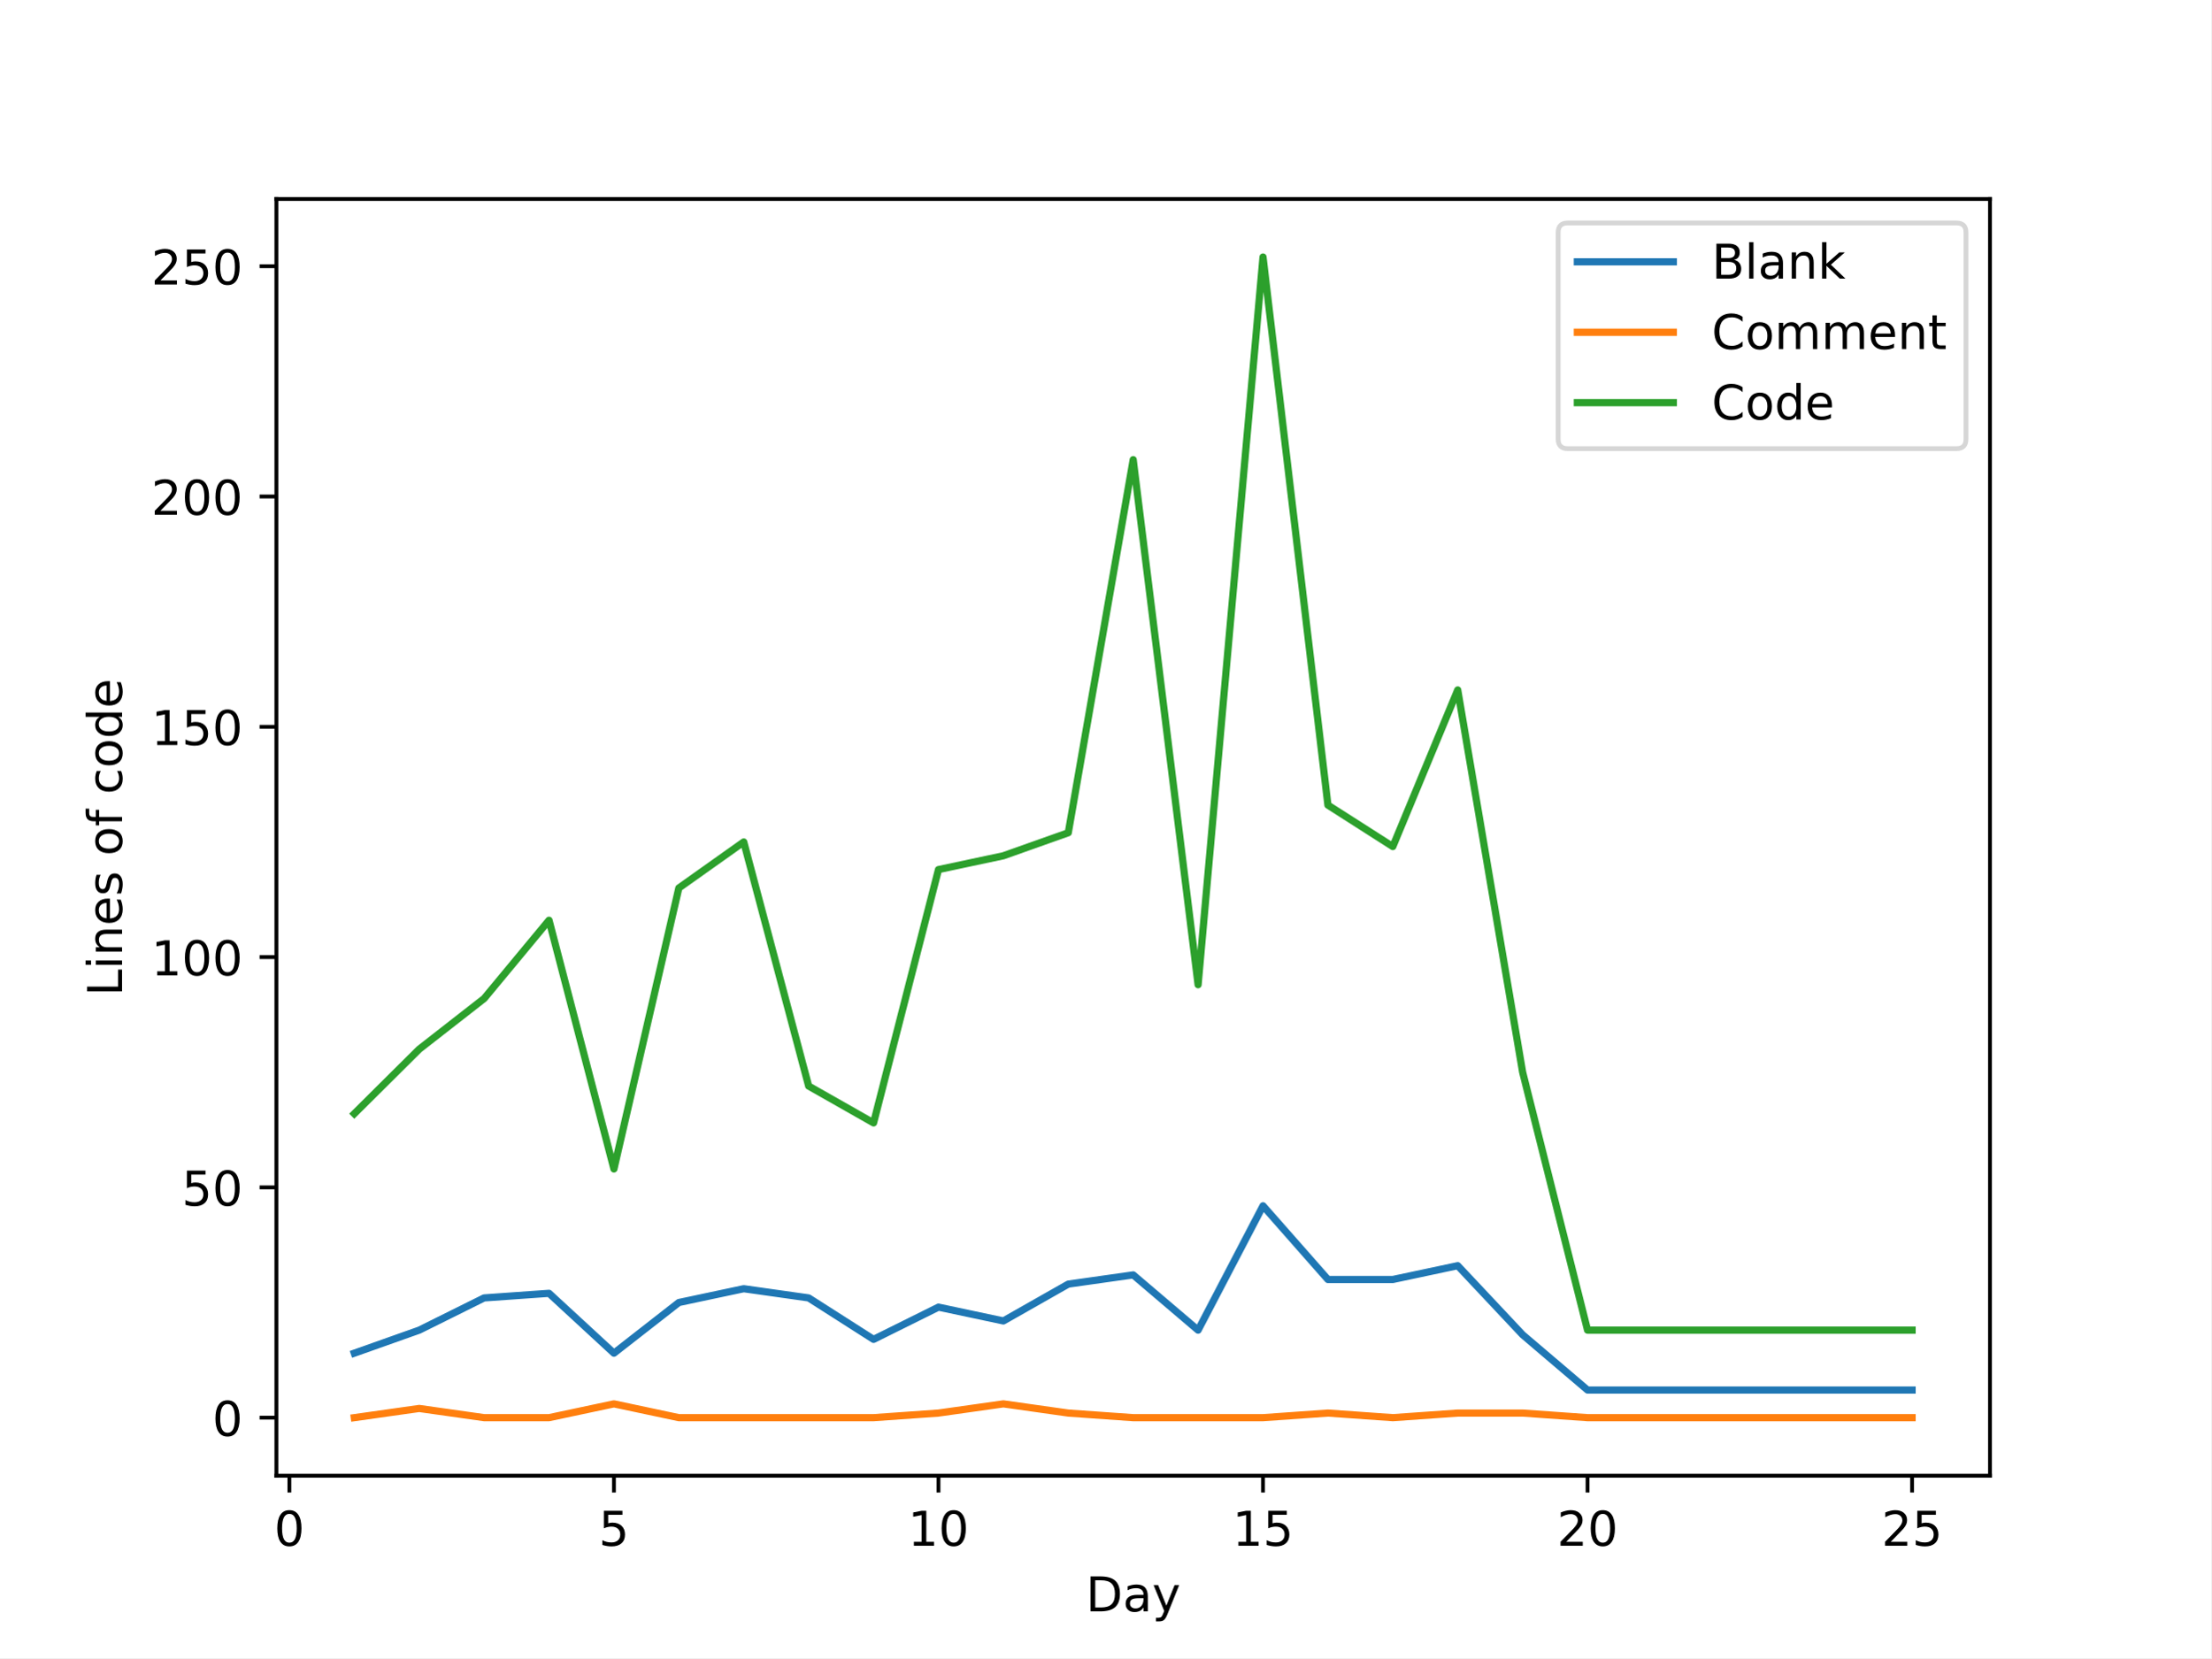
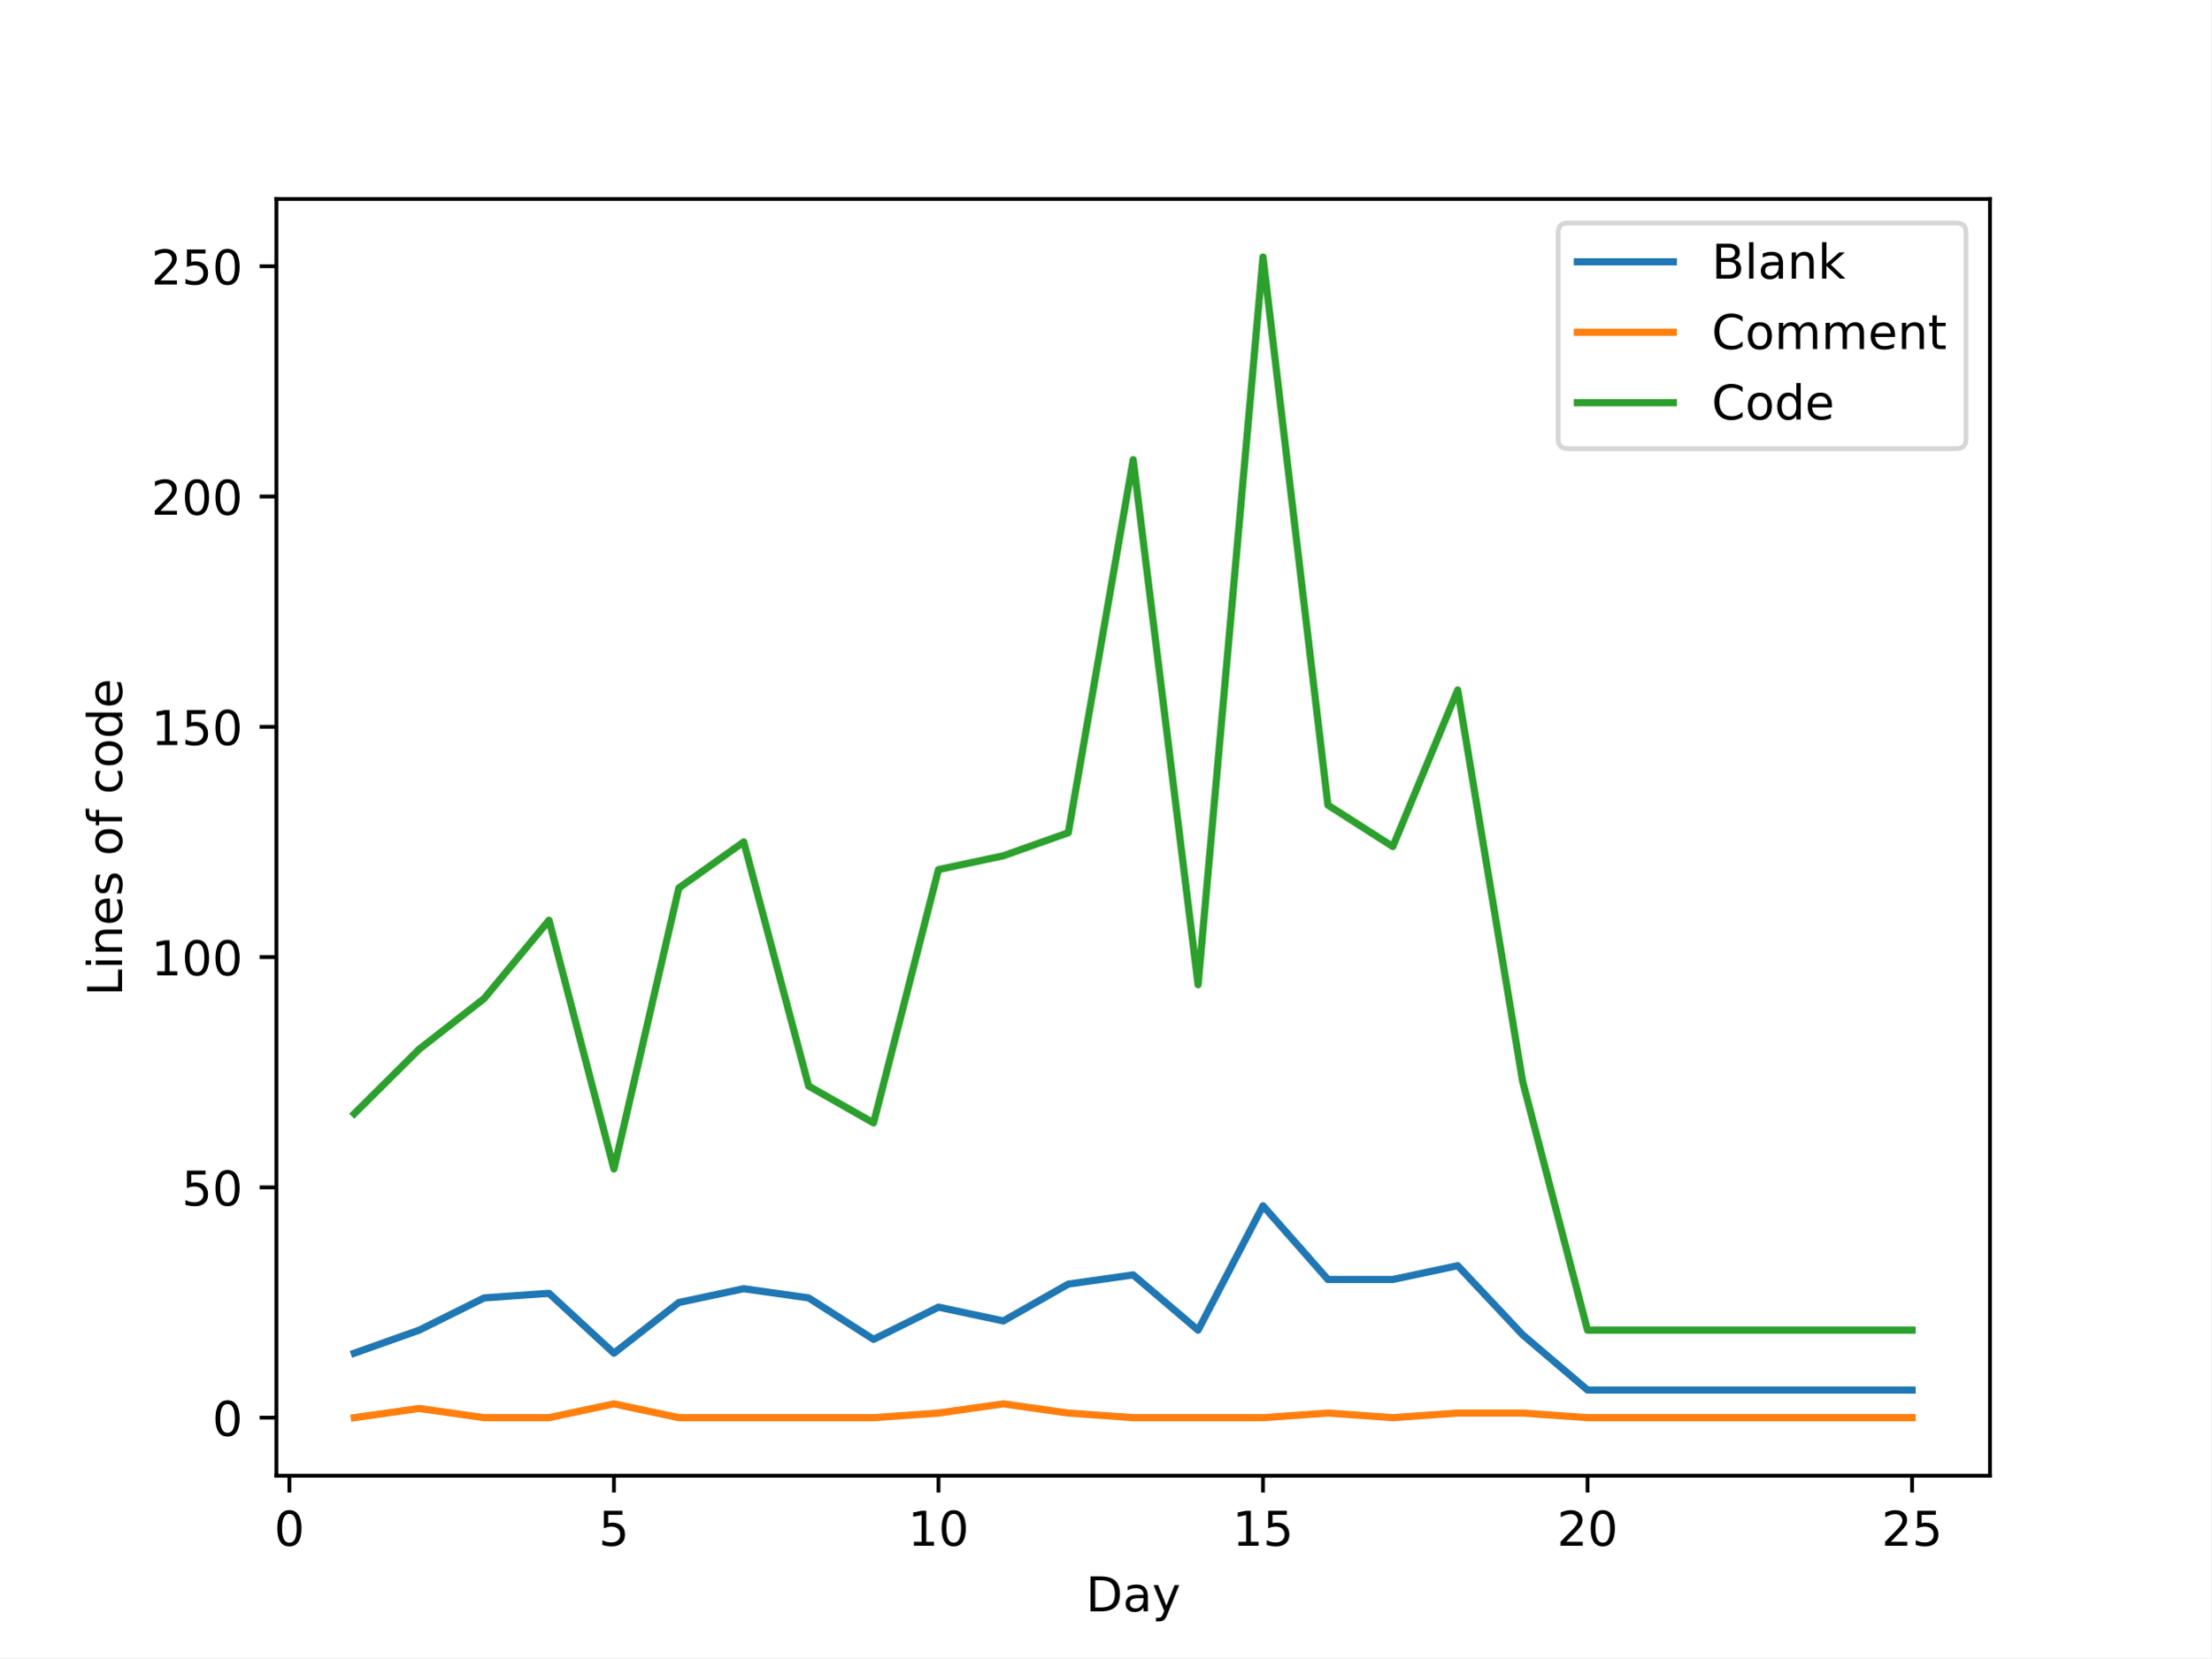
<svg xmlns="http://www.w3.org/2000/svg" xmlns:xlink="http://www.w3.org/1999/xlink" height="345.6pt" version="1.1" viewBox="0 0 460.8 345.6" width="460.8pt">
  <defs>
    <style type="text/css">
*{stroke-linecap:butt;stroke-linejoin:round;}
  </style>
  </defs>
  <g id="figure_1">
    <g id="patch_1">
      <path d="M 0 345.6  L 460.8 345.6  L 460.8 0  L 0 0  z " style="fill:#ffffff;" />
    </g>
    <g id="axes_1">
      <g id="patch_2">
        <path d="M 57.6 307.584  L 414.72 307.584  L 414.72 41.472  L 57.6 41.472  z " style="fill:#ffffff;" />
      </g>
      <g id="matplotlib.axis_1">
        <g id="xtick_1">
          <g id="line2d_1">
            <defs>
-               <path d="M 0 0  L 0 3.5  " id="m6ad9c1a3cf" style="stroke:#000000;stroke-width:0.8;" />
-             </defs>
-             <g>
-               <use style="stroke:#000000;stroke-width:0.8;" x="60.305" xlink:href="#m6ad9c1a3cf" y="307.584" />
+               <path d="M 0 0  L 0 3.5  " id="m949f39278e" style="stroke:#000000;stroke-width:0.8;" />
+             </defs>
+             <g>
+               <use style="stroke:#000000;stroke-width:0.8;" x="60.305" xlink:href="#m949f39278e" y="307.584" />
            </g>
          </g>
          <g id="text_1">
            <defs>
              <path d="M 31.781 66.406  Q 24.172 66.406 20.328 58.906  Q 16.5 51.422 16.5 36.375  Q 16.5 21.391 20.328 13.891  Q 24.172 6.391 31.781 6.391  Q 39.453 6.391 43.281 13.891  Q 47.125 21.391 47.125 36.375  Q 47.125 51.422 43.281 58.906  Q 39.453 66.406 31.781 66.406  z M 31.781 74.219  Q 44.047 74.219 50.516 64.516  Q 56.984 54.828 56.984 36.375  Q 56.984 17.969 50.516 8.266  Q 44.047 -1.422 31.781 -1.422  Q 19.531 -1.422 13.062 8.266  Q 6.594 17.969 6.594 36.375  Q 6.594 54.828 13.062 64.516  Q 19.531 74.219 31.781 74.219  z " id="DejaVuSans-48" />
            </defs>
            <g transform="translate(57.12421 322.1824)scale(0.1 -0.1)">
              <use xlink:href="#DejaVuSans-48" />
            </g>
          </g>
        </g>
        <g id="xtick_2">
          <g id="line2d_2">
            <g>
-               <use style="stroke:#000000;stroke-width:0.8;" x="127.942" xlink:href="#m6ad9c1a3cf" y="307.584" />
+               <use style="stroke:#000000;stroke-width:0.8;" x="127.942" xlink:href="#m949f39278e" y="307.584" />
            </g>
          </g>
          <g id="text_2">
            <defs>
              <path d="M 10.797 72.906  L 49.516 72.906  L 49.516 64.594  L 19.828 64.594  L 19.828 46.734  Q 21.969 47.469 24.109 47.828  Q 26.266 48.188 28.422 48.188  Q 40.625 48.188 47.75 41.5  Q 54.891 34.812 54.891 23.391  Q 54.891 11.625 47.562 5.094  Q 40.234 -1.422 26.906 -1.422  Q 22.312 -1.422 17.547 -0.641  Q 12.797 0.141 7.719 1.703  L 7.719 11.625  Q 12.109 9.234 16.797 8.062  Q 21.484 6.891 26.703 6.891  Q 35.156 6.891 40.078 11.328  Q 45.016 15.766 45.016 23.391  Q 45.016 31 40.078 35.438  Q 35.156 39.891 26.703 39.891  Q 22.75 39.891 18.812 39.016  Q 14.891 38.141 10.797 36.281  z " id="DejaVuSans-53" />
            </defs>
            <g transform="translate(124.7606 322.1824)scale(0.1 -0.1)">
              <use xlink:href="#DejaVuSans-53" />
            </g>
          </g>
        </g>
        <g id="xtick_3">
          <g id="line2d_3">
            <g>
-               <use style="stroke:#000000;stroke-width:0.8;" x="195.578" xlink:href="#m6ad9c1a3cf" y="307.584" />
+               <use style="stroke:#000000;stroke-width:0.8;" x="195.578" xlink:href="#m949f39278e" y="307.584" />
            </g>
          </g>
          <g id="text_3">
            <defs>
              <path d="M 12.406 8.297  L 28.516 8.297  L 28.516 63.922  L 10.984 60.406  L 10.984 69.391  L 28.422 72.906  L 38.281 72.906  L 38.281 8.297  L 54.391 8.297  L 54.391 0  L 12.406 0  z " id="DejaVuSans-49" />
            </defs>
            <g transform="translate(189.2157 322.1824)scale(0.1 -0.1)">
              <use xlink:href="#DejaVuSans-49" />
              <use x="63.623" xlink:href="#DejaVuSans-48" />
            </g>
          </g>
        </g>
        <g id="xtick_4">
          <g id="line2d_4">
            <g>
-               <use style="stroke:#000000;stroke-width:0.8;" x="263.215" xlink:href="#m6ad9c1a3cf" y="307.584" />
+               <use style="stroke:#000000;stroke-width:0.8;" x="263.215" xlink:href="#m949f39278e" y="307.584" />
            </g>
          </g>
          <g id="text_4">
            <g transform="translate(256.852 322.1824)scale(0.1 -0.1)">
              <use xlink:href="#DejaVuSans-49" />
              <use x="63.623" xlink:href="#DejaVuSans-53" />
            </g>
          </g>
        </g>
        <g id="xtick_5">
          <g id="line2d_5">
            <g>
-               <use style="stroke:#000000;stroke-width:0.8;" x="330.851" xlink:href="#m6ad9c1a3cf" y="307.584" />
+               <use style="stroke:#000000;stroke-width:0.8;" x="330.851" xlink:href="#m949f39278e" y="307.584" />
            </g>
          </g>
          <g id="text_5">
            <defs>
              <path d="M 19.188 8.297  L 53.609 8.297  L 53.609 0  L 7.328 0  L 7.328 8.297  Q 12.938 14.109 22.625 23.891  Q 32.328 33.688 34.812 36.531  Q 39.547 41.844 41.422 45.531  Q 43.312 49.219 43.312 52.781  Q 43.312 58.594 39.234 62.25  Q 35.156 65.922 28.609 65.922  Q 23.969 65.922 18.812 64.312  Q 13.672 62.703 7.812 59.422  L 7.812 69.391  Q 13.766 71.781 18.938 73  Q 24.125 74.219 28.422 74.219  Q 39.75 74.219 46.484 68.547  Q 53.219 62.891 53.219 53.422  Q 53.219 48.922 51.531 44.891  Q 49.859 40.875 45.406 35.406  Q 44.188 33.984 37.641 27.219  Q 31.109 20.453 19.188 8.297  z " id="DejaVuSans-50" />
            </defs>
            <g transform="translate(324.4884 322.1824)scale(0.1 -0.1)">
              <use xlink:href="#DejaVuSans-50" />
              <use x="63.623" xlink:href="#DejaVuSans-48" />
            </g>
          </g>
        </g>
        <g id="xtick_6">
          <g id="line2d_6">
            <g>
-               <use style="stroke:#000000;stroke-width:0.8;" x="398.487" xlink:href="#m6ad9c1a3cf" y="307.584" />
+               <use style="stroke:#000000;stroke-width:0.8;" x="398.487" xlink:href="#m949f39278e" y="307.584" />
            </g>
          </g>
          <g id="text_6">
            <g transform="translate(392.1248 322.1824)scale(0.1 -0.1)">
              <use xlink:href="#DejaVuSans-50" />
              <use x="63.623" xlink:href="#DejaVuSans-53" />
            </g>
          </g>
        </g>
        <g id="text_7">
          <defs>
            <path d="M 19.672 64.797  L 19.672 8.109  L 31.594 8.109  Q 46.688 8.109 53.688 14.938  Q 60.688 21.781 60.688 36.531  Q 60.688 51.172 53.688 57.984  Q 46.688 64.797 31.594 64.797  z M 9.812 72.906  L 30.078 72.906  Q 51.266 72.906 61.172 64.094  Q 71.094 55.281 71.094 36.531  Q 71.094 17.672 61.125 8.828  Q 51.172 0 30.078 0  L 9.812 0  z " id="DejaVuSans-68" />
            <path d="M 34.281 27.484  Q 23.391 27.484 19.188 25  Q 14.984 22.516 14.984 16.5  Q 14.984 11.719 18.141 8.906  Q 21.297 6.109 26.703 6.109  Q 34.188 6.109 38.703 11.406  Q 43.219 16.703 43.219 25.484  L 43.219 27.484  z M 52.203 31.203  L 52.203 0  L 43.219 0  L 43.219 8.297  Q 40.141 3.328 35.547 0.953  Q 30.953 -1.422 24.312 -1.422  Q 15.922 -1.422 10.953 3.297  Q 6 8.016 6 15.922  Q 6 25.141 12.172 29.828  Q 18.359 34.516 30.609 34.516  L 43.219 34.516  L 43.219 35.406  Q 43.219 41.609 39.141 45  Q 35.062 48.391 27.688 48.391  Q 23 48.391 18.547 47.266  Q 14.109 46.141 10.016 43.891  L 10.016 52.203  Q 14.938 54.109 19.578 55.047  Q 24.219 56 28.609 56  Q 40.484 56 46.344 49.844  Q 52.203 43.703 52.203 31.203  z " id="DejaVuSans-97" />
            <path d="M 32.172 -5.078  Q 28.375 -14.844 24.75 -17.812  Q 21.141 -20.797 15.094 -20.797  L 7.906 -20.797  L 7.906 -13.281  L 13.188 -13.281  Q 16.891 -13.281 18.938 -11.516  Q 21 -9.766 23.484 -3.219  L 25.094 0.875  L 2.984 54.688  L 12.5 54.688  L 29.594 11.922  L 46.688 54.688  L 56.203 54.688  z " id="DejaVuSans-121" />
          </defs>
          <g transform="translate(226.2866 335.8606)scale(0.1 -0.1)">
            <use xlink:href="#DejaVuSans-68" />
            <use x="77.002" xlink:href="#DejaVuSans-97" />
            <use x="138.281" xlink:href="#DejaVuSans-121" />
          </g>
        </g>
      </g>
      <g id="matplotlib.axis_2">
        <g id="ytick_1">
          <g id="line2d_7">
            <defs>
-               <path d="M 0 0  L -3.5 0  " id="ma681a2b43a" style="stroke:#000000;stroke-width:0.8;" />
-             </defs>
-             <g>
-               <use style="stroke:#000000;stroke-width:0.8;" x="57.6" xlink:href="#ma681a2b43a" y="295.488" />
+               <path d="M 0 0  L -3.5 0  " id="med6d0249be" style="stroke:#000000;stroke-width:0.8;" />
+             </defs>
+             <g>
+               <use style="stroke:#000000;stroke-width:0.8;" x="57.6" xlink:href="#med6d0249be" y="295.488" />
            </g>
          </g>
          <g id="text_8">
            <g transform="translate(44.2375 299.2872)scale(0.1 -0.1)">
              <use xlink:href="#DejaVuSans-48" />
            </g>
          </g>
        </g>
        <g id="ytick_2">
          <g id="line2d_8">
            <g>
-               <use style="stroke:#000000;stroke-width:0.8;" x="57.6" xlink:href="#ma681a2b43a" y="247.488" />
+               <use style="stroke:#000000;stroke-width:0.8;" x="57.6" xlink:href="#med6d0249be" y="247.488" />
            </g>
          </g>
          <g id="text_9">
            <g transform="translate(37.875 251.2872)scale(0.1 -0.1)">
              <use xlink:href="#DejaVuSans-53" />
              <use x="63.623" xlink:href="#DejaVuSans-48" />
            </g>
          </g>
        </g>
        <g id="ytick_3">
          <g id="line2d_9">
            <g>
-               <use style="stroke:#000000;stroke-width:0.8;" x="57.6" xlink:href="#ma681a2b43a" y="199.488" />
+               <use style="stroke:#000000;stroke-width:0.8;" x="57.6" xlink:href="#med6d0249be" y="199.488" />
            </g>
          </g>
          <g id="text_10">
            <g transform="translate(31.5125 203.2872)scale(0.1 -0.1)">
              <use xlink:href="#DejaVuSans-49" />
              <use x="63.623" xlink:href="#DejaVuSans-48" />
              <use x="127.246" xlink:href="#DejaVuSans-48" />
            </g>
          </g>
        </g>
        <g id="ytick_4">
          <g id="line2d_10">
            <g>
-               <use style="stroke:#000000;stroke-width:0.8;" x="57.6" xlink:href="#ma681a2b43a" y="151.488" />
+               <use style="stroke:#000000;stroke-width:0.8;" x="57.6" xlink:href="#med6d0249be" y="151.488" />
            </g>
          </g>
          <g id="text_11">
            <g transform="translate(31.5125 155.2872)scale(0.1 -0.1)">
              <use xlink:href="#DejaVuSans-49" />
              <use x="63.623" xlink:href="#DejaVuSans-53" />
              <use x="127.246" xlink:href="#DejaVuSans-48" />
            </g>
          </g>
        </g>
        <g id="ytick_5">
          <g id="line2d_11">
            <g>
-               <use style="stroke:#000000;stroke-width:0.8;" x="57.6" xlink:href="#ma681a2b43a" y="103.488" />
+               <use style="stroke:#000000;stroke-width:0.8;" x="57.6" xlink:href="#med6d0249be" y="103.488" />
            </g>
          </g>
          <g id="text_12">
            <g transform="translate(31.5125 107.2872)scale(0.1 -0.1)">
              <use xlink:href="#DejaVuSans-50" />
              <use x="63.623" xlink:href="#DejaVuSans-48" />
              <use x="127.246" xlink:href="#DejaVuSans-48" />
            </g>
          </g>
        </g>
        <g id="ytick_6">
          <g id="line2d_12">
            <g>
-               <use style="stroke:#000000;stroke-width:0.8;" x="57.6" xlink:href="#ma681a2b43a" y="55.488" />
+               <use style="stroke:#000000;stroke-width:0.8;" x="57.6" xlink:href="#med6d0249be" y="55.488" />
            </g>
          </g>
          <g id="text_13">
            <g transform="translate(31.5125 59.28722)scale(0.1 -0.1)">
              <use xlink:href="#DejaVuSans-50" />
              <use x="63.623" xlink:href="#DejaVuSans-53" />
              <use x="127.246" xlink:href="#DejaVuSans-48" />
            </g>
          </g>
        </g>
        <g id="text_14">
          <defs>
            <path d="M 9.812 72.906  L 19.672 72.906  L 19.672 8.297  L 55.172 8.297  L 55.172 0  L 9.812 0  z " id="DejaVuSans-76" />
            <path d="M 9.422 54.688  L 18.406 54.688  L 18.406 0  L 9.422 0  z M 9.422 75.984  L 18.406 75.984  L 18.406 64.594  L 9.422 64.594  z " id="DejaVuSans-105" />
            <path d="M 54.891 33.016  L 54.891 0  L 45.906 0  L 45.906 32.719  Q 45.906 40.484 42.875 44.328  Q 39.844 48.188 33.797 48.188  Q 26.516 48.188 22.312 43.547  Q 18.109 38.922 18.109 30.906  L 18.109 0  L 9.078 0  L 9.078 54.688  L 18.109 54.688  L 18.109 46.188  Q 21.344 51.125 25.703 53.562  Q 30.078 56 35.797 56  Q 45.219 56 50.047 50.172  Q 54.891 44.344 54.891 33.016  z " id="DejaVuSans-110" />
            <path d="M 56.203 29.594  L 56.203 25.203  L 14.891 25.203  Q 15.484 15.922 20.484 11.062  Q 25.484 6.203 34.422 6.203  Q 39.594 6.203 44.453 7.469  Q 49.312 8.734 54.109 11.281  L 54.109 2.781  Q 49.266 0.734 44.188 -0.344  Q 39.109 -1.422 33.891 -1.422  Q 20.797 -1.422 13.156 6.188  Q 5.516 13.812 5.516 26.812  Q 5.516 40.234 12.766 48.109  Q 20.016 56 32.328 56  Q 43.359 56 49.781 48.891  Q 56.203 41.797 56.203 29.594  z M 47.219 32.234  Q 47.125 39.594 43.094 43.984  Q 39.062 48.391 32.422 48.391  Q 24.906 48.391 20.391 44.141  Q 15.875 39.891 15.188 32.172  z " id="DejaVuSans-101" />
            <path d="M 44.281 53.078  L 44.281 44.578  Q 40.484 46.531 36.375 47.5  Q 32.281 48.484 27.875 48.484  Q 21.188 48.484 17.844 46.438  Q 14.5 44.391 14.5 40.281  Q 14.5 37.156 16.891 35.375  Q 19.281 33.594 26.516 31.984  L 29.594 31.297  Q 39.156 29.25 43.188 25.516  Q 47.219 21.781 47.219 15.094  Q 47.219 7.469 41.188 3.016  Q 35.156 -1.422 24.609 -1.422  Q 20.219 -1.422 15.453 -0.562  Q 10.688 0.297 5.422 2  L 5.422 11.281  Q 10.406 8.688 15.234 7.391  Q 20.062 6.109 24.812 6.109  Q 31.156 6.109 34.562 8.281  Q 37.984 10.453 37.984 14.406  Q 37.984 18.062 35.516 20.016  Q 33.062 21.969 24.703 23.781  L 21.578 24.516  Q 13.234 26.266 9.516 29.906  Q 5.812 33.547 5.812 39.891  Q 5.812 47.609 11.281 51.797  Q 16.75 56 26.812 56  Q 31.781 56 36.172 55.266  Q 40.578 54.547 44.281 53.078  z " id="DejaVuSans-115" />
            <path id="DejaVuSans-32" />
            <path d="M 30.609 48.391  Q 23.391 48.391 19.188 42.75  Q 14.984 37.109 14.984 27.297  Q 14.984 17.484 19.156 11.844  Q 23.344 6.203 30.609 6.203  Q 37.797 6.203 41.984 11.859  Q 46.188 17.531 46.188 27.297  Q 46.188 37.016 41.984 42.703  Q 37.797 48.391 30.609 48.391  z M 30.609 56  Q 42.328 56 49.016 48.375  Q 55.719 40.766 55.719 27.297  Q 55.719 13.875 49.016 6.219  Q 42.328 -1.422 30.609 -1.422  Q 18.844 -1.422 12.172 6.219  Q 5.516 13.875 5.516 27.297  Q 5.516 40.766 12.172 48.375  Q 18.844 56 30.609 56  z " id="DejaVuSans-111" />
            <path d="M 37.109 75.984  L 37.109 68.5  L 28.516 68.5  Q 23.688 68.5 21.797 66.547  Q 19.922 64.594 19.922 59.516  L 19.922 54.688  L 34.719 54.688  L 34.719 47.703  L 19.922 47.703  L 19.922 0  L 10.891 0  L 10.891 47.703  L 2.297 47.703  L 2.297 54.688  L 10.891 54.688  L 10.891 58.5  Q 10.891 67.625 15.141 71.797  Q 19.391 75.984 28.609 75.984  z " id="DejaVuSans-102" />
            <path d="M 48.781 52.594  L 48.781 44.188  Q 44.969 46.297 41.141 47.344  Q 37.312 48.391 33.406 48.391  Q 24.656 48.391 19.812 42.844  Q 14.984 37.312 14.984 27.297  Q 14.984 17.281 19.812 11.734  Q 24.656 6.203 33.406 6.203  Q 37.312 6.203 41.141 7.25  Q 44.969 8.297 48.781 10.406  L 48.781 2.094  Q 45.016 0.344 40.984 -0.531  Q 36.969 -1.422 32.422 -1.422  Q 20.062 -1.422 12.781 6.344  Q 5.516 14.109 5.516 27.297  Q 5.516 40.672 12.859 48.328  Q 20.219 56 33.016 56  Q 37.156 56 41.109 55.141  Q 45.062 54.297 48.781 52.594  z " id="DejaVuSans-99" />
            <path d="M 45.406 46.391  L 45.406 75.984  L 54.391 75.984  L 54.391 0  L 45.406 0  L 45.406 8.203  Q 42.578 3.328 38.25 0.953  Q 33.938 -1.422 27.875 -1.422  Q 17.969 -1.422 11.734 6.484  Q 5.516 14.406 5.516 27.297  Q 5.516 40.188 11.734 48.094  Q 17.969 56 27.875 56  Q 33.938 56 38.25 53.625  Q 42.578 51.266 45.406 46.391  z M 14.797 27.297  Q 14.797 17.391 18.875 11.75  Q 22.953 6.109 30.078 6.109  Q 37.203 6.109 41.297 11.75  Q 45.406 17.391 45.406 27.297  Q 45.406 37.203 41.297 42.844  Q 37.203 48.484 30.078 48.484  Q 22.953 48.484 18.875 42.844  Q 14.797 37.203 14.797 27.297  z " id="DejaVuSans-100" />
          </defs>
          <g transform="translate(25.43281 207.61)rotate(-90)scale(0.1 -0.1)">
            <use xlink:href="#DejaVuSans-76" />
            <use x="55.713" xlink:href="#DejaVuSans-105" />
            <use x="83.496" xlink:href="#DejaVuSans-110" />
            <use x="146.875" xlink:href="#DejaVuSans-101" />
            <use x="208.398" xlink:href="#DejaVuSans-115" />
            <use x="260.498" xlink:href="#DejaVuSans-32" />
            <use x="292.285" xlink:href="#DejaVuSans-111" />
            <use x="353.467" xlink:href="#DejaVuSans-102" />
            <use x="388.672" xlink:href="#DejaVuSans-32" />
            <use x="420.459" xlink:href="#DejaVuSans-99" />
            <use x="475.439" xlink:href="#DejaVuSans-111" />
            <use x="536.621" xlink:href="#DejaVuSans-100" />
            <use x="600.098" xlink:href="#DejaVuSans-101" />
          </g>
        </g>
      </g>
      <g id="line2d_13">
-         <path clip-path="url(#p7bdb0fff69)" d="M 73.833 282.048  L 87.36 277.248  L 100.887 270.528  L 114.415 269.568  L 127.942 282.048  L 141.469 271.488  L 154.996 268.608  L 168.524 270.528  L 182.051 279.168  L 195.578 272.448  L 209.105 275.328  L 222.633 267.648  L 236.16 265.728  L 249.687 277.248  L 263.215 251.328  L 276.742 266.688  L 290.269 266.688  L 303.796 263.808  L 317.324 278.208  L 330.851 289.728  L 344.378 289.728  L 357.905 289.728  L 371.433 289.728  L 384.96 289.728  L 398.487 289.728  " style="fill:none;stroke:#1f77b4;stroke-linecap:square;stroke-width:1.5;" />
+         <path clip-path="url(#p419d591334)" d="M 73.833 282.048  L 87.36 277.248  L 100.887 270.528  L 114.415 269.568  L 127.942 282.048  L 141.469 271.488  L 154.996 268.608  L 168.524 270.528  L 182.051 279.168  L 195.578 272.448  L 209.105 275.328  L 222.633 267.648  L 236.16 265.728  L 249.687 277.248  L 263.215 251.328  L 276.742 266.688  L 290.269 266.688  L 303.796 263.808  L 317.324 278.208  L 330.851 289.728  L 344.378 289.728  L 357.905 289.728  L 371.433 289.728  L 384.96 289.728  L 398.487 289.728  " style="fill:none;stroke:#1f77b4;stroke-linecap:square;stroke-width:1.5;" />
      </g>
      <g id="line2d_14">
-         <path clip-path="url(#p7bdb0fff69)" d="M 73.833 295.488  L 87.36 293.568  L 100.887 295.488  L 114.415 295.488  L 127.942 292.608  L 141.469 295.488  L 154.996 295.488  L 168.524 295.488  L 182.051 295.488  L 195.578 294.528  L 209.105 292.608  L 222.633 294.528  L 236.16 295.488  L 249.687 295.488  L 263.215 295.488  L 276.742 294.528  L 290.269 295.488  L 303.796 294.528  L 317.324 294.528  L 330.851 295.488  L 344.378 295.488  L 357.905 295.488  L 371.433 295.488  L 384.96 295.488  L 398.487 295.488  " style="fill:none;stroke:#ff7f0e;stroke-linecap:square;stroke-width:1.5;" />
+         <path clip-path="url(#p419d591334)" d="M 73.833 295.488  L 87.36 293.568  L 100.887 295.488  L 114.415 295.488  L 127.942 292.608  L 141.469 295.488  L 154.996 295.488  L 168.524 295.488  L 182.051 295.488  L 195.578 294.528  L 209.105 292.608  L 222.633 294.528  L 236.16 295.488  L 249.687 295.488  L 263.215 295.488  L 276.742 294.528  L 290.269 295.488  L 303.796 294.528  L 317.324 294.528  L 330.851 295.488  L 344.378 295.488  L 357.905 295.488  L 371.433 295.488  L 384.96 295.488  L 398.487 295.488  " style="fill:none;stroke:#ff7f0e;stroke-linecap:square;stroke-width:1.5;" />
      </g>
      <g id="line2d_15">
-         <path clip-path="url(#p7bdb0fff69)" d="M 73.833 232.128  L 87.36 218.688  L 100.887 208.128  L 114.415 191.808  L 127.942 243.648  L 141.469 185.088  L 154.996 175.488  L 168.524 226.368  L 182.051 234.048  L 195.578 181.248  L 209.105 178.368  L 222.633 173.568  L 236.16 95.808  L 249.687 205.248  L 263.215 53.568  L 276.742 167.808  L 290.269 176.448  L 303.796 143.808  L 317.324 223.488  L 330.851 277.248  L 344.378 277.248  L 357.905 277.248  L 371.433 277.248  L 384.96 277.248  L 398.487 277.248  " style="fill:none;stroke:#2ca02c;stroke-linecap:square;stroke-width:1.5;" />
+         <path clip-path="url(#p419d591334)" d="M 73.833 232.128  L 87.36 218.688  L 100.887 208.128  L 114.415 191.808  L 127.942 243.648  L 141.469 185.088  L 154.996 175.488  L 168.524 226.368  L 182.051 234.048  L 195.578 181.248  L 209.105 178.368  L 222.633 173.568  L 236.16 95.808  L 249.687 205.248  L 263.215 53.568  L 276.742 167.808  L 290.269 176.448  L 303.796 143.808  L 317.324 225.408  L 330.851 277.248  L 344.378 277.248  L 357.905 277.248  L 371.433 277.248  L 384.96 277.248  L 398.487 277.248  " style="fill:none;stroke:#2ca02c;stroke-linecap:square;stroke-width:1.5;" />
      </g>
      <g id="patch_3">
        <path d="M 57.6 307.584  L 57.6 41.472  " style="fill:none;stroke:#000000;stroke-linecap:square;stroke-linejoin:miter;stroke-width:0.8;" />
      </g>
      <g id="patch_4">
        <path d="M 414.72 307.584  L 414.72 41.472  " style="fill:none;stroke:#000000;stroke-linecap:square;stroke-linejoin:miter;stroke-width:0.8;" />
      </g>
      <g id="patch_5">
        <path d="M 57.6 307.584  L 414.72 307.584  " style="fill:none;stroke:#000000;stroke-linecap:square;stroke-linejoin:miter;stroke-width:0.8;" />
      </g>
      <g id="patch_6">
        <path d="M 57.6 41.472  L 414.72 41.472  " style="fill:none;stroke:#000000;stroke-linecap:square;stroke-linejoin:miter;stroke-width:0.8;" />
      </g>
      <g id="legend_1">
        <g id="patch_7">
          <path d="M 326.726 93.506  L 407.72 93.506  Q 409.72 93.506 409.72 91.506  L 409.72 48.472  Q 409.72 46.472 407.72 46.472  L 326.726 46.472  Q 324.726 46.472 324.726 48.472  L 324.726 91.506  Q 324.726 93.506 326.726 93.506  z " style="fill:#ffffff;opacity:0.8;stroke:#cccccc;stroke-linejoin:miter;" />
        </g>
        <g id="line2d_16">
          <path d="M 328.726 54.57  L 348.726 54.57  " style="fill:none;stroke:#1f77b4;stroke-linecap:square;stroke-width:1.5;" />
        </g>
        <g id="line2d_17" />
        <g id="text_15">
          <defs>
            <path d="M 19.672 34.812  L 19.672 8.109  L 35.5 8.109  Q 43.453 8.109 47.281 11.406  Q 51.125 14.703 51.125 21.484  Q 51.125 28.328 47.281 31.562  Q 43.453 34.812 35.5 34.812  z M 19.672 64.797  L 19.672 42.828  L 34.281 42.828  Q 41.5 42.828 45.031 45.531  Q 48.578 48.25 48.578 53.812  Q 48.578 59.328 45.031 62.062  Q 41.5 64.797 34.281 64.797  z M 9.812 72.906  L 35.016 72.906  Q 46.297 72.906 52.391 68.219  Q 58.5 63.531 58.5 54.891  Q 58.5 48.188 55.375 44.234  Q 52.25 40.281 46.188 39.312  Q 53.469 37.75 57.5 32.781  Q 61.531 27.828 61.531 20.406  Q 61.531 10.641 54.891 5.312  Q 48.25 0 35.984 0  L 9.812 0  z " id="DejaVuSans-66" />
            <path d="M 9.422 75.984  L 18.406 75.984  L 18.406 0  L 9.422 0  z " id="DejaVuSans-108" />
            <path d="M 9.078 75.984  L 18.109 75.984  L 18.109 31.109  L 44.922 54.688  L 56.391 54.688  L 27.391 29.109  L 57.625 0  L 45.906 0  L 18.109 26.703  L 18.109 0  L 9.078 0  z " id="DejaVuSans-107" />
          </defs>
          <g transform="translate(356.7262 58.07044)scale(0.1 -0.1)">
            <use xlink:href="#DejaVuSans-66" />
            <use x="68.604" xlink:href="#DejaVuSans-108" />
            <use x="96.387" xlink:href="#DejaVuSans-97" />
            <use x="157.666" xlink:href="#DejaVuSans-110" />
            <use x="221.045" xlink:href="#DejaVuSans-107" />
          </g>
        </g>
        <g id="line2d_18">
          <path d="M 328.726 69.249  L 348.726 69.249  " style="fill:none;stroke:#ff7f0e;stroke-linecap:square;stroke-width:1.5;" />
        </g>
        <g id="line2d_19" />
        <g id="text_16">
          <defs>
            <path d="M 64.406 67.281  L 64.406 56.891  Q 59.422 61.531 53.781 63.812  Q 48.141 66.109 41.797 66.109  Q 29.297 66.109 22.656 58.469  Q 16.016 50.828 16.016 36.375  Q 16.016 21.969 22.656 14.328  Q 29.297 6.688 41.797 6.688  Q 48.141 6.688 53.781 8.984  Q 59.422 11.281 64.406 15.922  L 64.406 5.609  Q 59.234 2.094 53.438 0.328  Q 47.656 -1.422 41.219 -1.422  Q 24.656 -1.422 15.125 8.703  Q 5.609 18.844 5.609 36.375  Q 5.609 53.953 15.125 64.078  Q 24.656 74.219 41.219 74.219  Q 47.75 74.219 53.531 72.484  Q 59.328 70.75 64.406 67.281  z " id="DejaVuSans-67" />
            <path d="M 52 44.188  Q 55.375 50.25 60.062 53.125  Q 64.75 56 71.094 56  Q 79.641 56 84.281 50.016  Q 88.922 44.047 88.922 33.016  L 88.922 0  L 79.891 0  L 79.891 32.719  Q 79.891 40.578 77.094 44.375  Q 74.312 48.188 68.609 48.188  Q 61.625 48.188 57.562 43.547  Q 53.516 38.922 53.516 30.906  L 53.516 0  L 44.484 0  L 44.484 32.719  Q 44.484 40.625 41.703 44.406  Q 38.922 48.188 33.109 48.188  Q 26.219 48.188 22.156 43.531  Q 18.109 38.875 18.109 30.906  L 18.109 0  L 9.078 0  L 9.078 54.688  L 18.109 54.688  L 18.109 46.188  Q 21.188 51.219 25.484 53.609  Q 29.781 56 35.688 56  Q 41.656 56 45.828 52.969  Q 50 49.953 52 44.188  z " id="DejaVuSans-109" />
            <path d="M 18.312 70.219  L 18.312 54.688  L 36.812 54.688  L 36.812 47.703  L 18.312 47.703  L 18.312 18.016  Q 18.312 11.328 20.141 9.422  Q 21.969 7.516 27.594 7.516  L 36.812 7.516  L 36.812 0  L 27.594 0  Q 17.188 0 13.234 3.875  Q 9.281 7.766 9.281 18.016  L 9.281 47.703  L 2.688 47.703  L 2.688 54.688  L 9.281 54.688  L 9.281 70.219  z " id="DejaVuSans-116" />
          </defs>
          <g transform="translate(356.7262 72.74856)scale(0.1 -0.1)">
            <use xlink:href="#DejaVuSans-67" />
            <use x="69.824" xlink:href="#DejaVuSans-111" />
            <use x="131.006" xlink:href="#DejaVuSans-109" />
            <use x="228.418" xlink:href="#DejaVuSans-109" />
            <use x="325.83" xlink:href="#DejaVuSans-101" />
            <use x="387.354" xlink:href="#DejaVuSans-110" />
            <use x="450.732" xlink:href="#DejaVuSans-116" />
          </g>
        </g>
        <g id="line2d_20">
          <path d="M 328.726 83.927  L 348.726 83.927  " style="fill:none;stroke:#2ca02c;stroke-linecap:square;stroke-width:1.5;" />
        </g>
        <g id="line2d_21" />
        <g id="text_17">
          <g transform="translate(356.7262 87.42669)scale(0.1 -0.1)">
            <use xlink:href="#DejaVuSans-67" />
            <use x="69.824" xlink:href="#DejaVuSans-111" />
            <use x="131.006" xlink:href="#DejaVuSans-100" />
            <use x="194.482" xlink:href="#DejaVuSans-101" />
          </g>
        </g>
      </g>
    </g>
  </g>
  <defs>
-     <clipPath id="p7bdb0fff69">
+     <clipPath id="p419d591334">
      <rect height="266.112" width="357.12" x="57.6" y="41.472" />
    </clipPath>
  </defs>
</svg>
